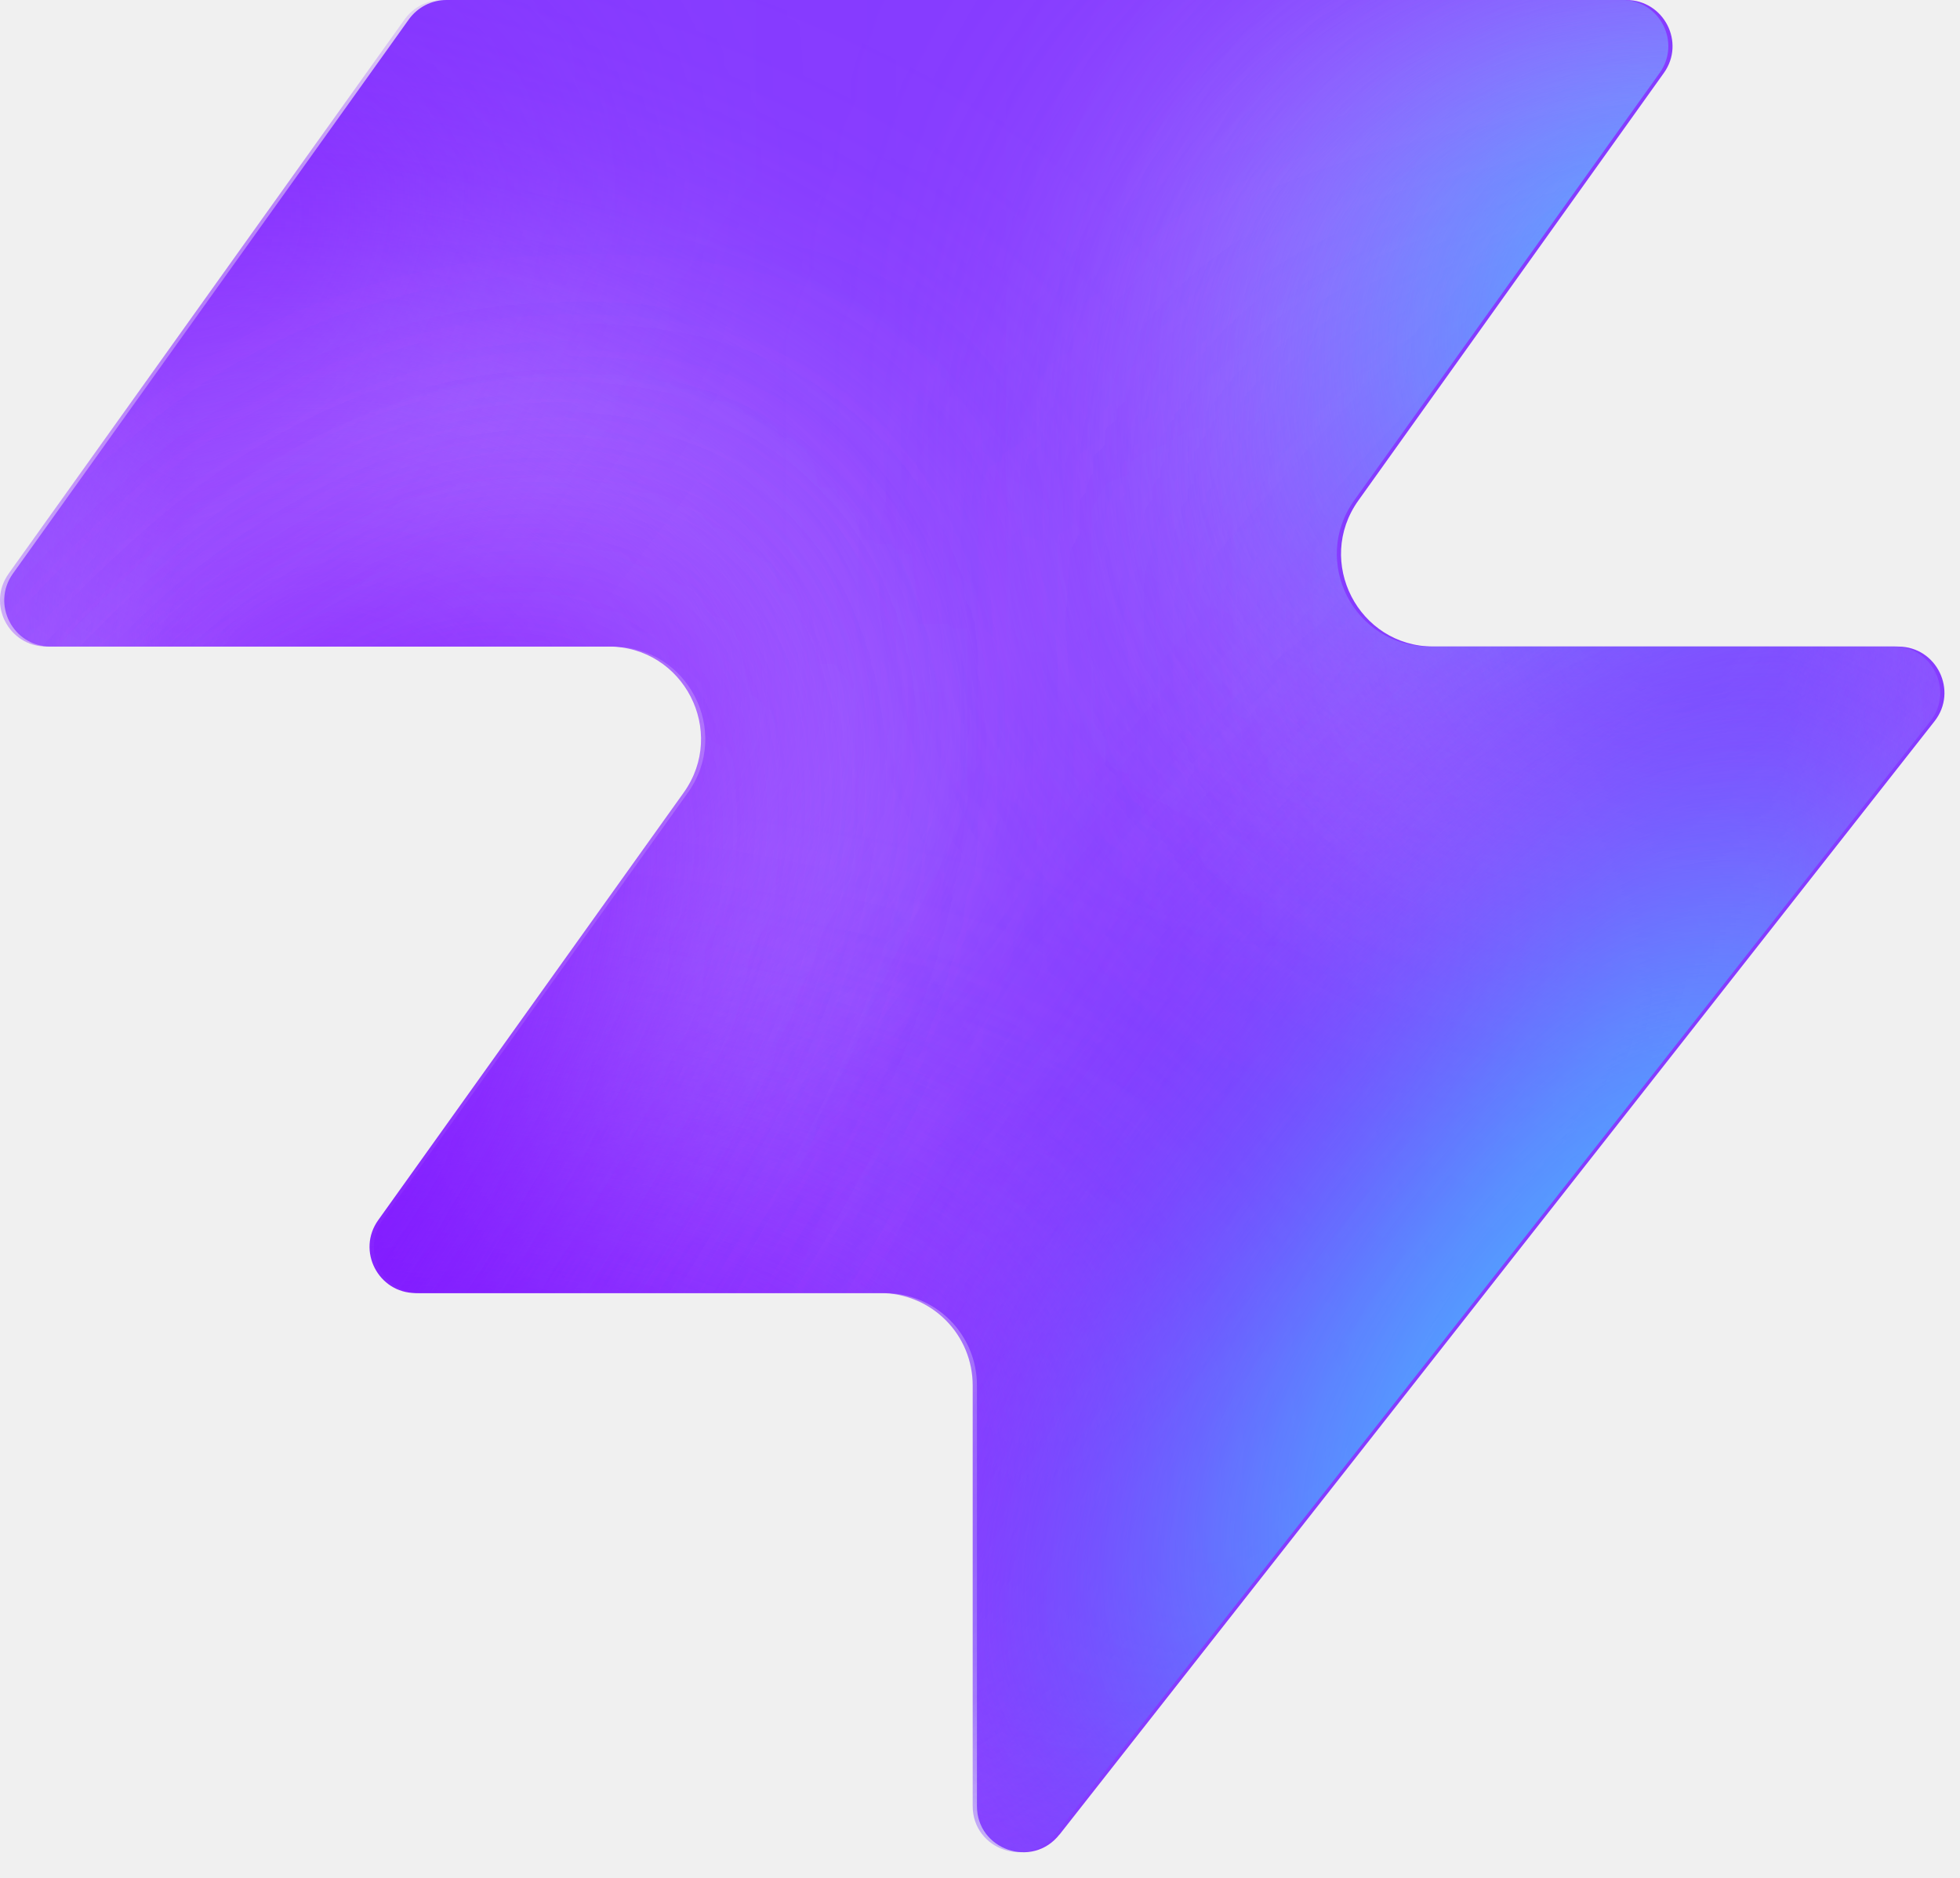
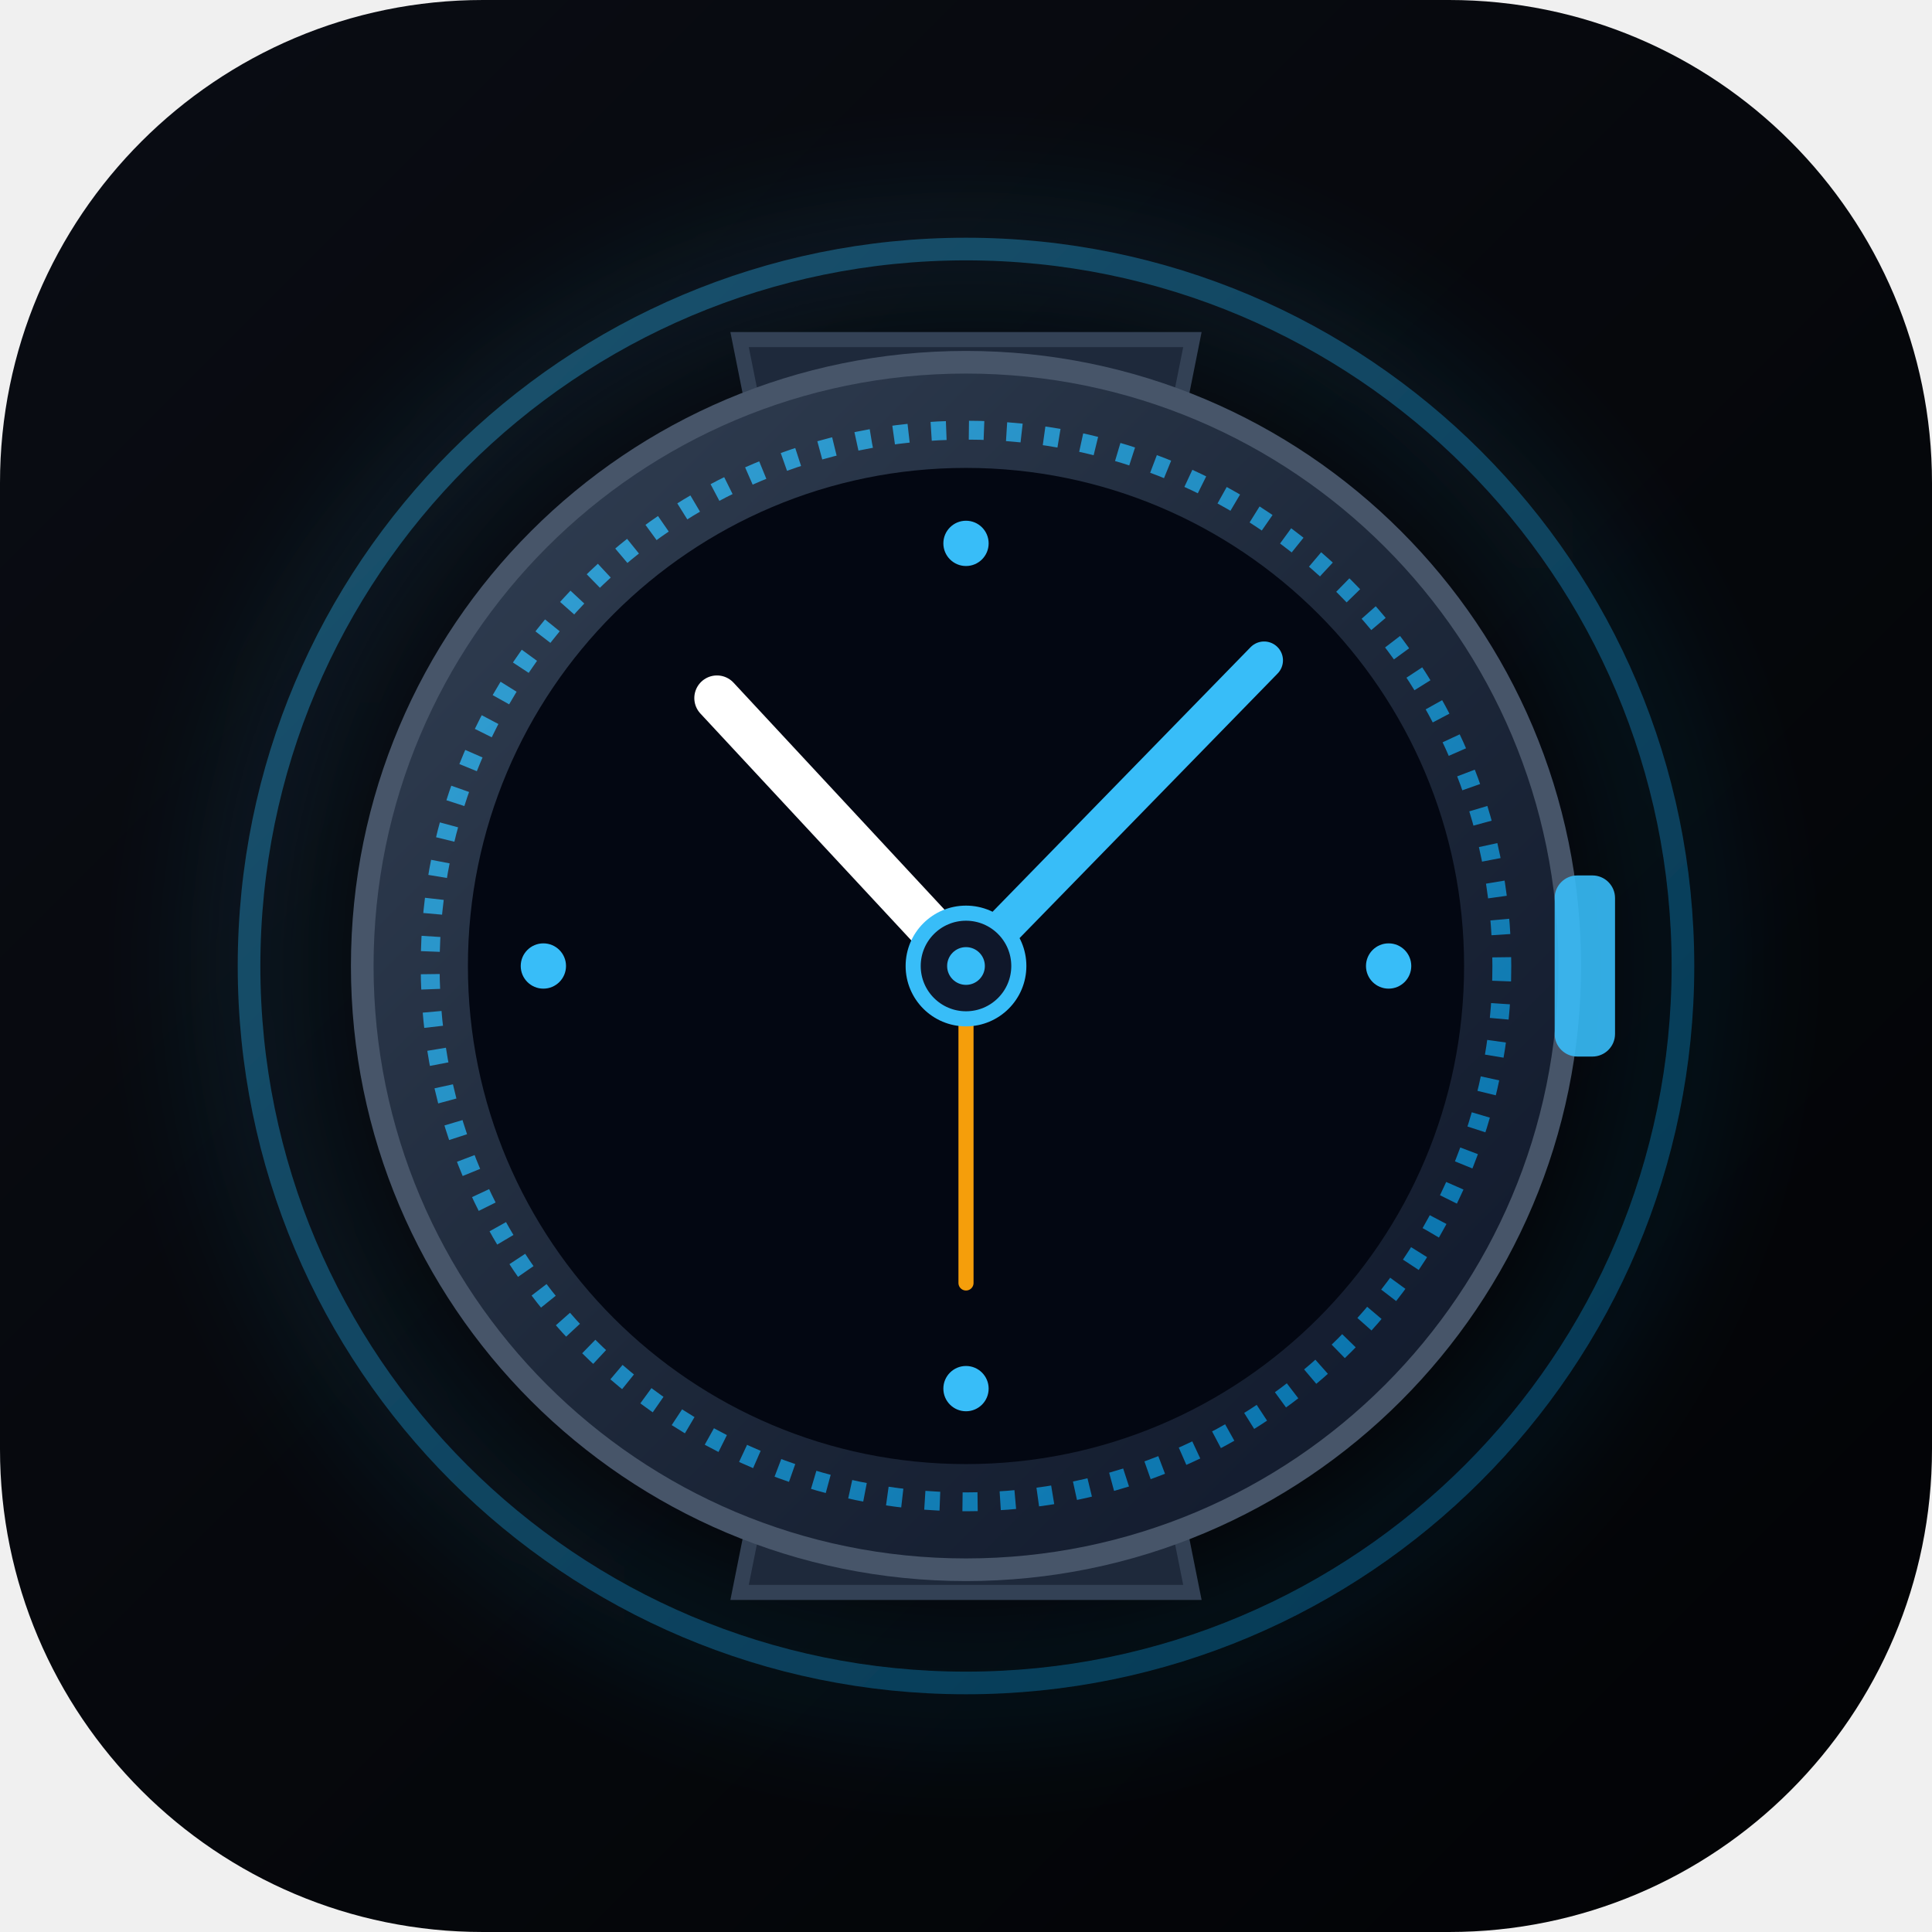
- <svg xmlns="http://www.w3.org/2000/svg" width="48" height="46" fill="none" viewBox="0 0 48 46">
-   <path fill="#863bff" d="M25.946 44.938c-.664.845-2.021.375-2.021-.698V33.937a2.26 2.26 0 0 0-2.262-2.262H10.287c-.92 0-1.456-1.04-.92-1.788l7.48-10.471c1.07-1.497 0-3.578-1.842-3.578H1.237c-.92 0-1.456-1.04-.92-1.788L10.013.474c.214-.297.556-.474.92-.474h28.894c.92 0 1.456 1.04.92 1.788l-7.48 10.471c-1.07 1.498 0 3.579 1.842 3.579h11.377c.943 0 1.473 1.088.89 1.83L25.947 44.94z" style="fill:#863bff;fill:color(display-p3 .525 .23 1);fill-opacity:1" />
-   <mask id="a" width="48" height="46" x="0" y="0" maskUnits="userSpaceOnUse" style="mask-type:alpha">
-     <path fill="#000" d="M25.842 44.938c-.664.844-2.021.375-2.021-.698V33.937a2.26 2.26 0 0 0-2.262-2.262H10.183c-.92 0-1.456-1.04-.92-1.788l7.48-10.471c1.07-1.498 0-3.579-1.842-3.579H1.133c-.92 0-1.456-1.04-.92-1.787L9.91.473c.214-.297.556-.474.92-.474h28.894c.92 0 1.456 1.04.92 1.788l-7.48 10.471c-1.07 1.498 0 3.578 1.842 3.578h11.377c.943 0 1.473 1.088.89 1.832L25.843 44.94z" style="fill:#000;fill-opacity:1" />
-   </mask>
-   <g mask="url(#a)">
-     <g filter="url(#b)">
-       <ellipse cx="5.508" cy="14.704" fill="#ede6ff" rx="5.508" ry="14.704" style="fill:#ede6ff;fill:color(display-p3 .927 .903 1);fill-opacity:1" transform="matrix(.00324 1 1 -.00324 -4.47 31.516)" />
-     </g>
-     <g filter="url(#c)">
-       <ellipse cx="10.399" cy="29.851" fill="#ede6ff" rx="10.399" ry="29.851" style="fill:#ede6ff;fill:color(display-p3 .927 .903 1);fill-opacity:1" transform="matrix(.00324 1 1 -.00324 -39.328 7.883)" />
-     </g>
-     <g filter="url(#d)">
-       <ellipse cx="5.508" cy="30.487" fill="#7e14ff" rx="5.508" ry="30.487" style="fill:#7e14ff;fill:color(display-p3 .492 .077 1);fill-opacity:1" transform="rotate(89.814 -25.913 -14.639)scale(1 -1)" />
-     </g>
-     <g filter="url(#e)">
-       <ellipse cx="5.508" cy="30.599" fill="#7e14ff" rx="5.508" ry="30.599" style="fill:#7e14ff;fill:color(display-p3 .492 .077 1);fill-opacity:1" transform="rotate(89.814 -32.644 -3.334)scale(1 -1)" />
-     </g>
-     <g filter="url(#f)">
-       <ellipse cx="5.508" cy="30.599" fill="#7e14ff" rx="5.508" ry="30.599" style="fill:#7e14ff;fill:color(display-p3 .492 .077 1);fill-opacity:1" transform="matrix(.00324 1 1 -.00324 -34.34 30.47)" />
-     </g>
-     <g filter="url(#g)">
-       <ellipse cx="14.072" cy="22.078" fill="#ede6ff" rx="14.072" ry="22.078" style="fill:#ede6ff;fill:color(display-p3 .927 .903 1);fill-opacity:1" transform="rotate(93.35 24.506 48.493)scale(-1 1)" />
-     </g>
-     <g filter="url(#h)">
-       <ellipse cx="3.47" cy="21.501" fill="#7e14ff" rx="3.47" ry="21.501" style="fill:#7e14ff;fill:color(display-p3 .492 .077 1);fill-opacity:1" transform="rotate(89.009 28.708 47.59)scale(-1 1)" />
-     </g>
-     <g filter="url(#i)">
-       <ellipse cx="3.47" cy="21.501" fill="#7e14ff" rx="3.47" ry="21.501" style="fill:#7e14ff;fill:color(display-p3 .492 .077 1);fill-opacity:1" transform="rotate(89.009 28.708 47.59)scale(-1 1)" />
-     </g>
-     <g filter="url(#j)">
-       <ellipse cx=".387" cy="8.972" fill="#7e14ff" rx="4.407" ry="29.108" style="fill:#7e14ff;fill:color(display-p3 .492 .077 1);fill-opacity:1" transform="rotate(39.51 .387 8.972)" />
-     </g>
-     <g filter="url(#k)">
-       <ellipse cx="47.523" cy="-6.092" fill="#7e14ff" rx="4.407" ry="29.108" style="fill:#7e14ff;fill:color(display-p3 .492 .077 1);fill-opacity:1" transform="rotate(37.892 47.523 -6.092)" />
-     </g>
-     <g filter="url(#l)">
-       <ellipse cx="41.412" cy="6.333" fill="#47bfff" rx="5.971" ry="9.665" style="fill:#47bfff;fill:color(display-p3 .28 .748 1);fill-opacity:1" transform="rotate(37.892 41.412 6.333)" />
-     </g>
-     <g filter="url(#m)">
-       <ellipse cx="-1.879" cy="38.332" fill="#7e14ff" rx="4.407" ry="29.108" style="fill:#7e14ff;fill:color(display-p3 .492 .077 1);fill-opacity:1" transform="rotate(37.892 -1.88 38.332)" />
-     </g>
-     <g filter="url(#n)">
-       <ellipse cx="-1.879" cy="38.332" fill="#7e14ff" rx="4.407" ry="29.108" style="fill:#7e14ff;fill:color(display-p3 .492 .077 1);fill-opacity:1" transform="rotate(37.892 -1.88 38.332)" />
-     </g>
-     <g filter="url(#o)">
-       <ellipse cx="35.651" cy="29.907" fill="#7e14ff" rx="4.407" ry="29.108" style="fill:#7e14ff;fill:color(display-p3 .492 .077 1);fill-opacity:1" transform="rotate(37.892 35.651 29.907)" />
-     </g>
-     <g filter="url(#p)">
-       <ellipse cx="38.418" cy="32.4" fill="#47bfff" rx="5.971" ry="15.297" style="fill:#47bfff;fill:color(display-p3 .28 .748 1);fill-opacity:1" transform="rotate(37.892 38.418 32.4)" />
-     </g>
-   </g>
+ <svg xmlns="http://www.w3.org/2000/svg" viewBox="0 0 512 512" fill="none">
  <defs>
-     <filter id="b" width="60.045" height="41.654" x="-19.77" y="16.149" color-interpolation-filters="sRGB" filterUnits="userSpaceOnUse">
-       <feFlood flood-opacity="0" result="BackgroundImageFix" />
-       <feBlend in="SourceGraphic" in2="BackgroundImageFix" result="shape" />
-       <feGaussianBlur result="effect1_foregroundBlur_2002_17158" stdDeviation="7.659" />
-     </filter>
-     <filter id="c" width="90.34" height="51.437" x="-54.613" y="-7.533" color-interpolation-filters="sRGB" filterUnits="userSpaceOnUse">
-       <feFlood flood-opacity="0" result="BackgroundImageFix" />
-       <feBlend in="SourceGraphic" in2="BackgroundImageFix" result="shape" />
-       <feGaussianBlur result="effect1_foregroundBlur_2002_17158" stdDeviation="7.659" />
-     </filter>
-     <filter id="d" width="79.355" height="29.4" x="-49.64" y="2.03" color-interpolation-filters="sRGB" filterUnits="userSpaceOnUse">
-       <feFlood flood-opacity="0" result="BackgroundImageFix" />
-       <feBlend in="SourceGraphic" in2="BackgroundImageFix" result="shape" />
-       <feGaussianBlur result="effect1_foregroundBlur_2002_17158" stdDeviation="4.596" />
-     </filter>
-     <filter id="e" width="79.579" height="29.4" x="-45.045" y="20.029" color-interpolation-filters="sRGB" filterUnits="userSpaceOnUse">
-       <feFlood flood-opacity="0" result="BackgroundImageFix" />
-       <feBlend in="SourceGraphic" in2="BackgroundImageFix" result="shape" />
-       <feGaussianBlur result="effect1_foregroundBlur_2002_17158" stdDeviation="4.596" />
-     </filter>
-     <filter id="f" width="79.579" height="29.4" x="-43.513" y="21.178" color-interpolation-filters="sRGB" filterUnits="userSpaceOnUse">
-       <feFlood flood-opacity="0" result="BackgroundImageFix" />
-       <feBlend in="SourceGraphic" in2="BackgroundImageFix" result="shape" />
-       <feGaussianBlur result="effect1_foregroundBlur_2002_17158" stdDeviation="4.596" />
-     </filter>
-     <filter id="g" width="74.749" height="58.852" x="15.756" y="-17.901" color-interpolation-filters="sRGB" filterUnits="userSpaceOnUse">
-       <feFlood flood-opacity="0" result="BackgroundImageFix" />
-       <feBlend in="SourceGraphic" in2="BackgroundImageFix" result="shape" />
-       <feGaussianBlur result="effect1_foregroundBlur_2002_17158" stdDeviation="7.659" />
-     </filter>
-     <filter id="h" width="61.377" height="25.362" x="23.548" y="2.284" color-interpolation-filters="sRGB" filterUnits="userSpaceOnUse">
-       <feFlood flood-opacity="0" result="BackgroundImageFix" />
-       <feBlend in="SourceGraphic" in2="BackgroundImageFix" result="shape" />
-       <feGaussianBlur result="effect1_foregroundBlur_2002_17158" stdDeviation="4.596" />
-     </filter>
-     <filter id="i" width="61.377" height="25.362" x="23.548" y="2.284" color-interpolation-filters="sRGB" filterUnits="userSpaceOnUse">
-       <feFlood flood-opacity="0" result="BackgroundImageFix" />
-       <feBlend in="SourceGraphic" in2="BackgroundImageFix" result="shape" />
-       <feGaussianBlur result="effect1_foregroundBlur_2002_17158" stdDeviation="4.596" />
-     </filter>
-     <filter id="j" width="56.045" height="63.649" x="-27.636" y="-22.853" color-interpolation-filters="sRGB" filterUnits="userSpaceOnUse">
-       <feFlood flood-opacity="0" result="BackgroundImageFix" />
-       <feBlend in="SourceGraphic" in2="BackgroundImageFix" result="shape" />
-       <feGaussianBlur result="effect1_foregroundBlur_2002_17158" stdDeviation="4.596" />
-     </filter>
-     <filter id="k" width="54.814" height="64.646" x="20.116" y="-38.415" color-interpolation-filters="sRGB" filterUnits="userSpaceOnUse">
-       <feFlood flood-opacity="0" result="BackgroundImageFix" />
-       <feBlend in="SourceGraphic" in2="BackgroundImageFix" result="shape" />
-       <feGaussianBlur result="effect1_foregroundBlur_2002_17158" stdDeviation="4.596" />
-     </filter>
-     <filter id="l" width="33.541" height="35.313" x="24.641" y="-11.323" color-interpolation-filters="sRGB" filterUnits="userSpaceOnUse">
-       <feFlood flood-opacity="0" result="BackgroundImageFix" />
-       <feBlend in="SourceGraphic" in2="BackgroundImageFix" result="shape" />
-       <feGaussianBlur result="effect1_foregroundBlur_2002_17158" stdDeviation="4.596" />
-     </filter>
-     <filter id="m" width="54.814" height="64.646" x="-29.286" y="6.009" color-interpolation-filters="sRGB" filterUnits="userSpaceOnUse">
-       <feFlood flood-opacity="0" result="BackgroundImageFix" />
-       <feBlend in="SourceGraphic" in2="BackgroundImageFix" result="shape" />
-       <feGaussianBlur result="effect1_foregroundBlur_2002_17158" stdDeviation="4.596" />
-     </filter>
-     <filter id="n" width="54.814" height="64.646" x="-29.286" y="6.009" color-interpolation-filters="sRGB" filterUnits="userSpaceOnUse">
-       <feFlood flood-opacity="0" result="BackgroundImageFix" />
-       <feBlend in="SourceGraphic" in2="BackgroundImageFix" result="shape" />
-       <feGaussianBlur result="effect1_foregroundBlur_2002_17158" stdDeviation="4.596" />
-     </filter>
-     <filter id="o" width="54.814" height="64.646" x="8.244" y="-2.416" color-interpolation-filters="sRGB" filterUnits="userSpaceOnUse">
-       <feFlood flood-opacity="0" result="BackgroundImageFix" />
-       <feBlend in="SourceGraphic" in2="BackgroundImageFix" result="shape" />
-       <feGaussianBlur result="effect1_foregroundBlur_2002_17158" stdDeviation="4.596" />
-     </filter>
-     <filter id="p" width="39.409" height="43.623" x="18.713" y="10.588" color-interpolation-filters="sRGB" filterUnits="userSpaceOnUse">
-       <feFlood flood-opacity="0" result="BackgroundImageFix" />
-       <feBlend in="SourceGraphic" in2="BackgroundImageFix" result="shape" />
-       <feGaussianBlur result="effect1_foregroundBlur_2002_17158" stdDeviation="4.596" />
+     <linearGradient id="bgGradient" x1="0%" y1="0%" x2="100%" y2="100%">
+       <stop offset="0%" stop-color="#0a0d14" />
+       <stop offset="100%" stop-color="#020305" />
+     </linearGradient>
+     <linearGradient id="cyanGlow" x1="0%" y1="0%" x2="100%" y2="100%">
+       <stop offset="0%" stop-color="#38bdf8" />
+       <stop offset="100%" stop-color="#0284c7" />
+     </linearGradient>
+     <linearGradient id="bezelGradient" x1="0%" y1="0%" x2="100%" y2="100%">
+       <stop offset="0%" stop-color="#334155" />
+       <stop offset="50%" stop-color="#1e293b" />
+       <stop offset="100%" stop-color="#0f172a" />
+     </linearGradient>
+     <filter id="glow" x="-20%" y="-20%" width="140%" height="140%">
+       <feGaussianBlur stdDeviation="16" result="blur" />
+       <feComposite in="SourceGraphic" in2="blur" operator="over" />
    </filter>
  </defs>
+   <rect width="512" height="512" rx="128" fill="url(#bgGradient)" />
+   <circle cx="256" cy="256" r="190" stroke="url(#cyanGlow)" stroke-width="6" opacity="0.4" filter="url(#glow)" />
+   <path d="M196 90 L316 90 L306 140 L206 140 Z" fill="#1e293b" stroke="#334155" stroke-width="4" />
+   <path d="M206 372 L306 372 L316 422 L196 422 Z" fill="#1e293b" stroke="#334155" stroke-width="4" />
+   <circle cx="256" cy="256" r="160" fill="url(#bezelGradient)" stroke="#475569" stroke-width="6" />
+   <rect x="412" y="232" width="16" height="48" rx="6" fill="#38bdf8" opacity="0.9" />
+   <circle cx="256" cy="256" r="142" stroke="url(#cyanGlow)" stroke-width="5" stroke-dasharray="4 6" opacity="0.8" />
+   <circle cx="256" cy="256" r="132" fill="#030712" />
+   <circle cx="256" cy="144" r="6" fill="#38bdf8" />
+   <circle cx="368" cy="256" r="6" fill="#38bdf8" />
+   <circle cx="256" cy="368" r="6" fill="#38bdf8" />
+   <circle cx="144" cy="256" r="6" fill="#38bdf8" />
+   <line x1="256" y1="256" x2="190" y2="185" stroke="#ffffff" stroke-width="12" stroke-linecap="round" />
+   <line x1="256" y1="256" x2="335" y2="175" stroke="#38bdf8" stroke-width="10" stroke-linecap="round" />
+   <line x1="256" y1="256" x2="256" y2="340" stroke="#f59e0b" stroke-width="4" stroke-linecap="round" />
+   <circle cx="256" cy="256" r="14" fill="#0f172a" stroke="#38bdf8" stroke-width="4" />
+   <circle cx="256" cy="256" r="5" fill="#38bdf8" />
</svg>
